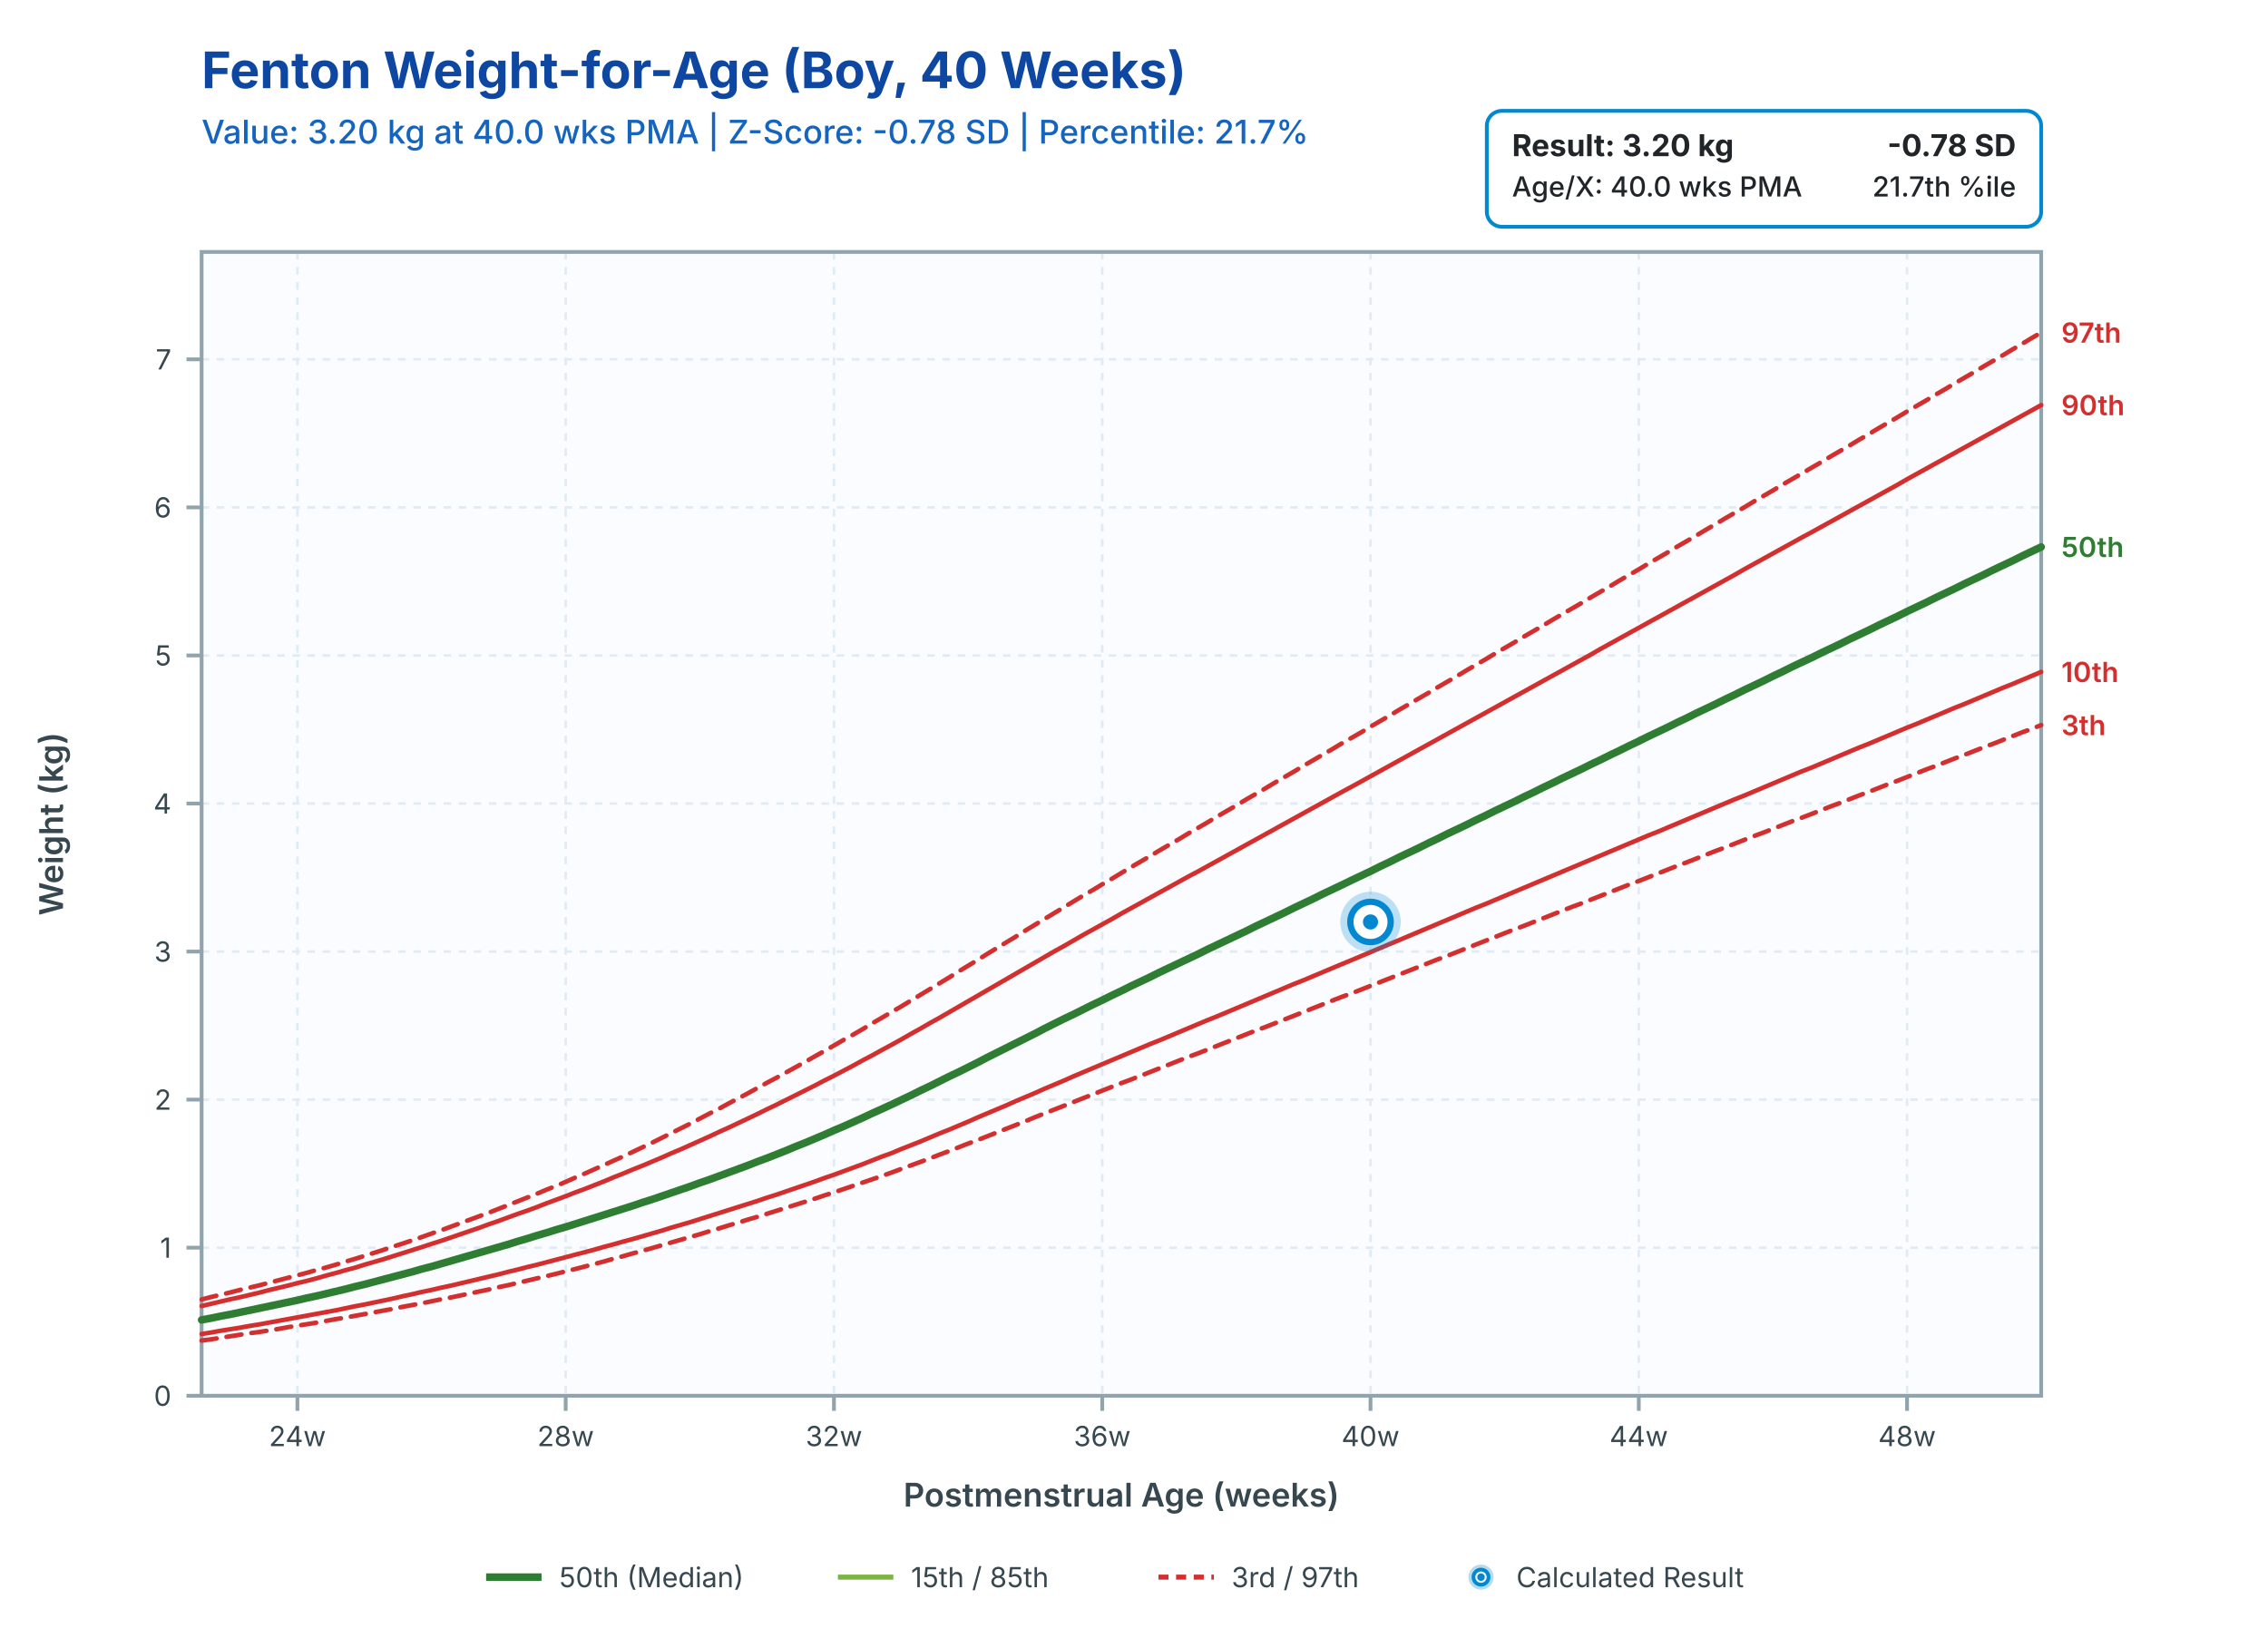
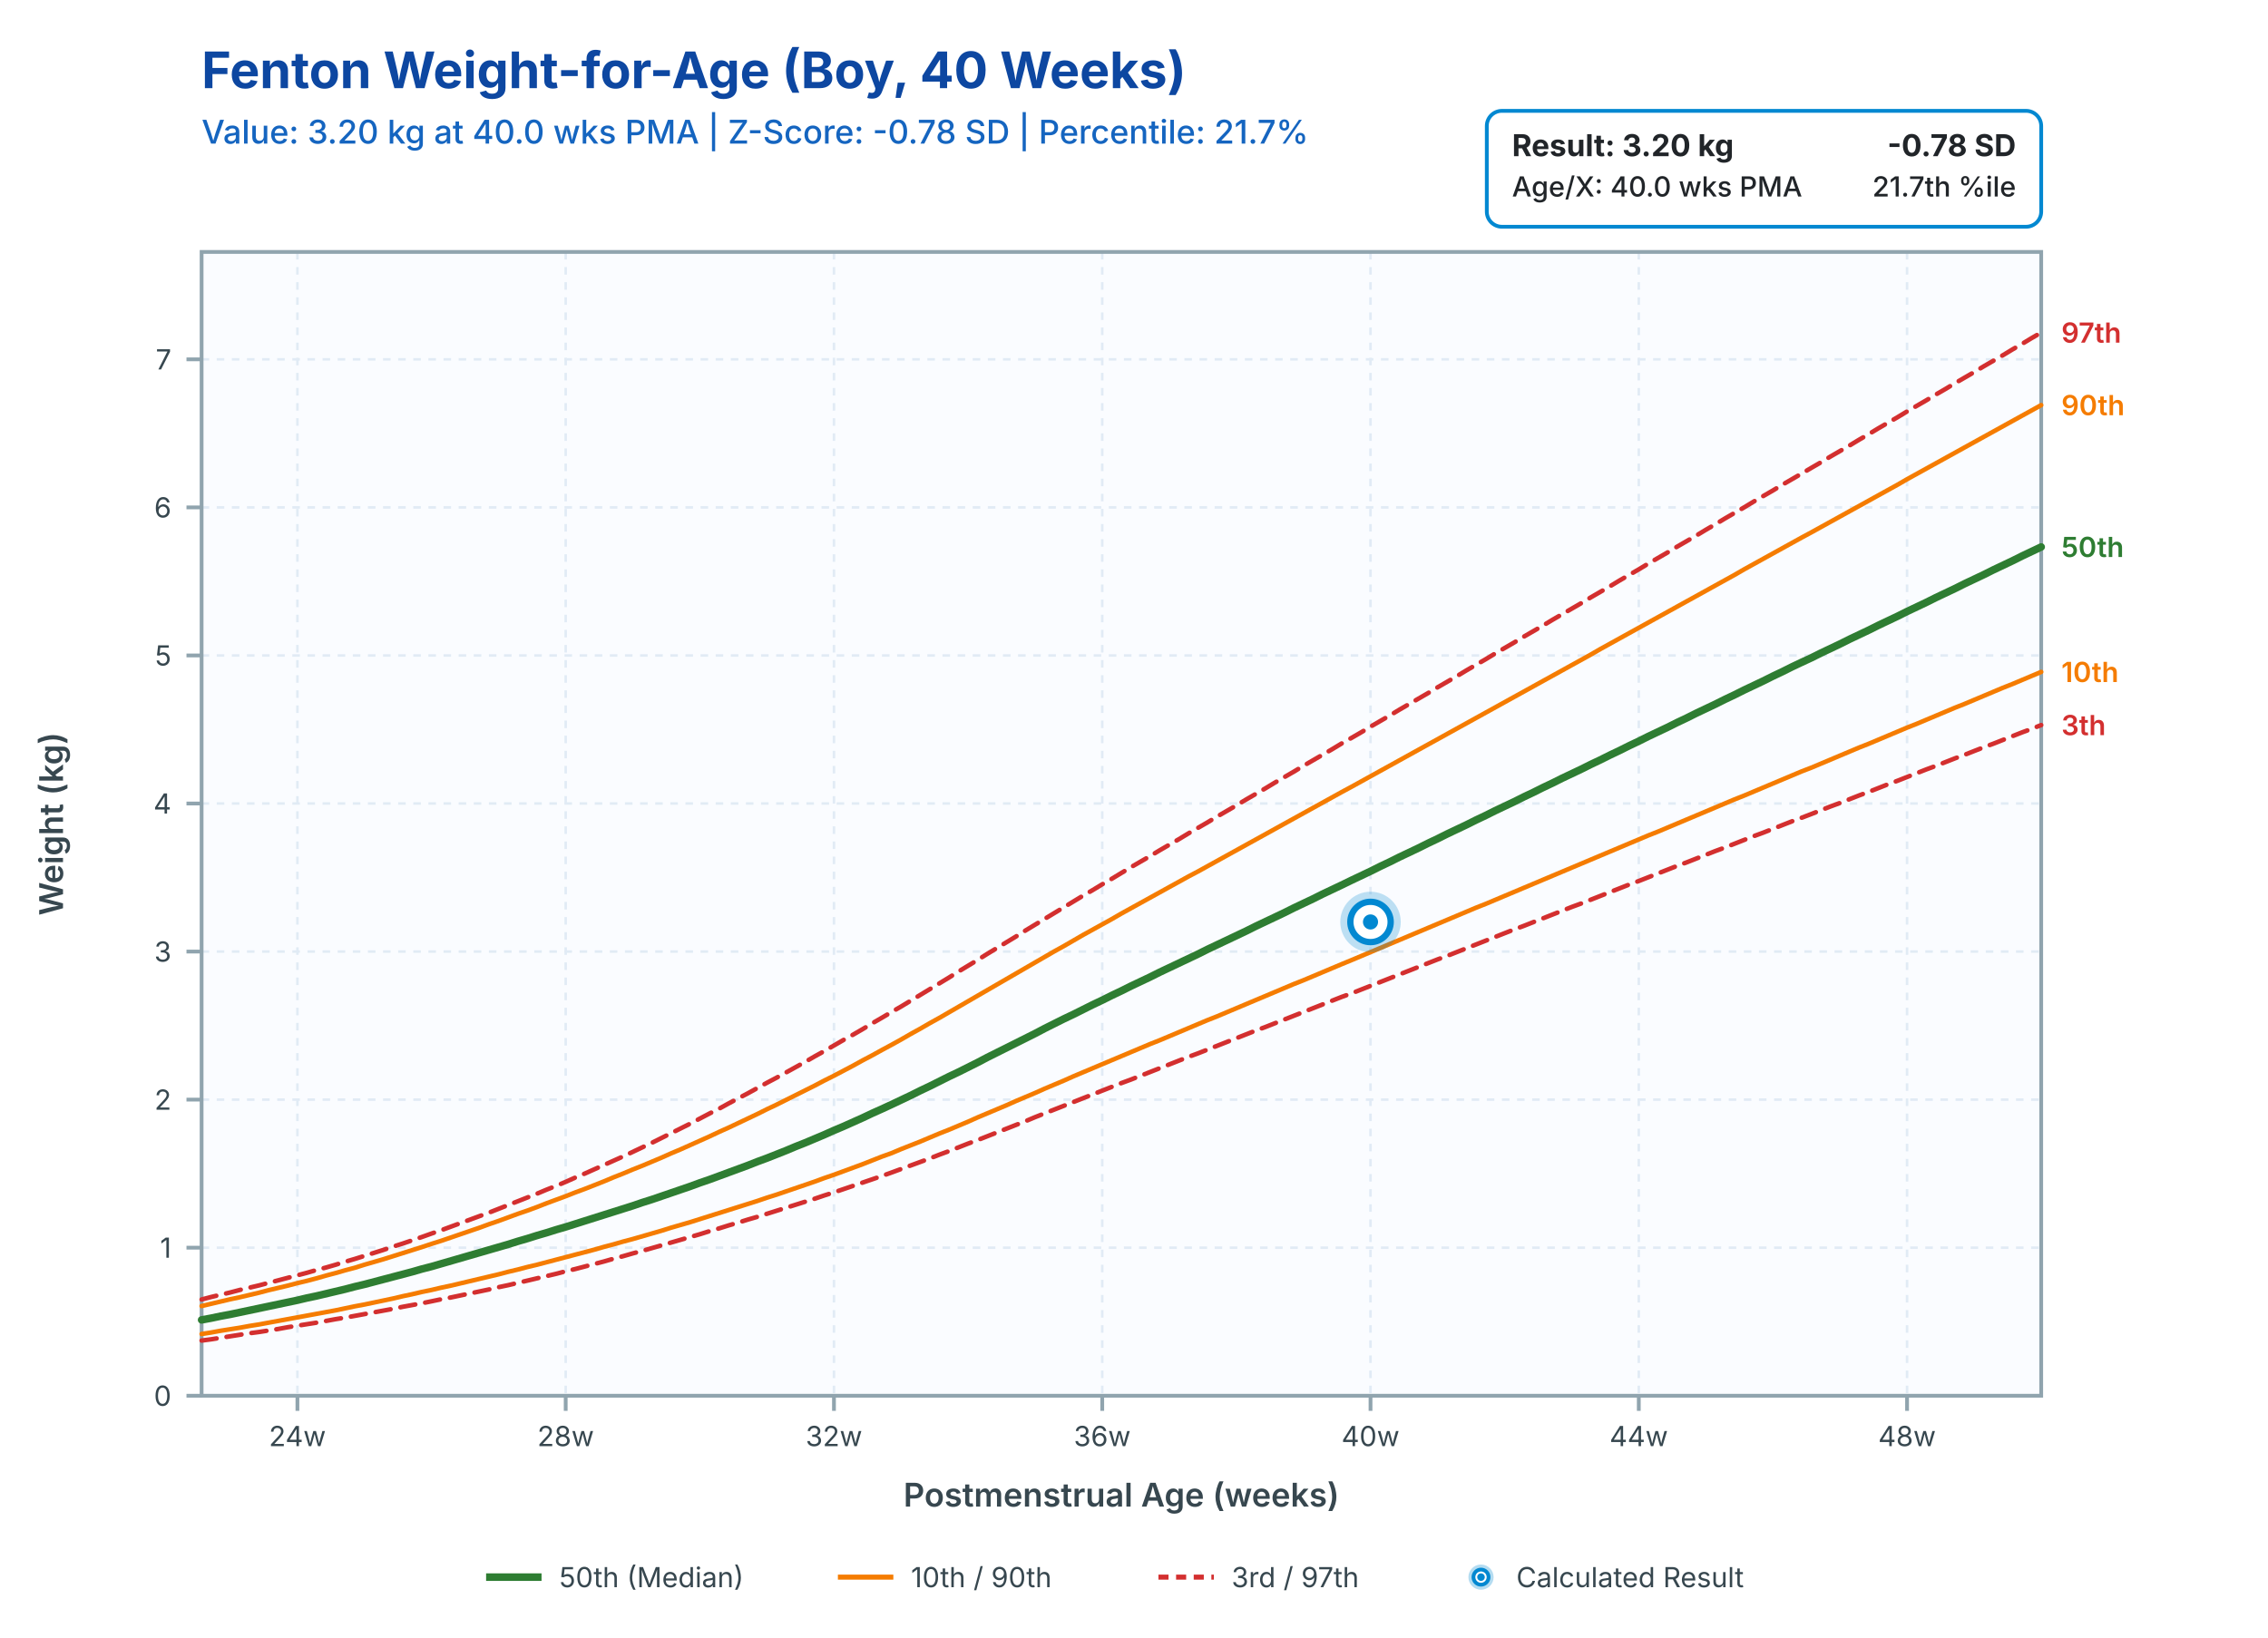
<svg xmlns="http://www.w3.org/2000/svg" viewBox="0 0 900.0 650.0" width="900.0" height="650.0">
  <rect fill="rgb(255, 255, 255)" width="900.0" height="650.0" />
  <g transform="translate(80.0, 35)">
    <text font-family="system-ui, -apple-system, sans-serif" font-size="20" font-weight="700" fill="rgb(13, 71, 161)" x="0" y="0">Fenton Weight-for-Age (Boy, 40 Weeks)</text>
    <text font-family="system-ui, -apple-system, sans-serif" font-size="13" font-weight="500" fill="rgb(21, 101, 192)" x="0" y="22">Value: 3.20 kg at 40.0 wks PMA | Z-Score: -0.78 SD | Percentile: 21.7%</text>
  </g>
  <rect fill="rgb(250, 252, 255)" x="80.0" y="100.0" width="730.0" height="454.0" />
  <line stroke="rgb(225, 235, 245)" stroke-width="1" stroke-dasharray="3,3" x1="118.021" y1="100.0" x2="118.021" y2="554.0" />
  <line stroke="rgb(225, 235, 245)" stroke-width="1" stroke-dasharray="3,3" x1="224.479" y1="100.0" x2="224.479" y2="554.0" />
  <line stroke="rgb(225, 235, 245)" stroke-width="1" stroke-dasharray="3,3" x1="330.938" y1="100.0" x2="330.938" y2="554.0" />
  <line stroke="rgb(225, 235, 245)" stroke-width="1" stroke-dasharray="3,3" x1="437.396" y1="100.0" x2="437.396" y2="554.0" />
  <line stroke="rgb(225, 235, 245)" stroke-width="1" stroke-dasharray="3,3" x1="543.854" y1="100.0" x2="543.854" y2="554.0" />
  <line stroke="rgb(225, 235, 245)" stroke-width="1" stroke-dasharray="3,3" x1="650.312" y1="100.0" x2="650.312" y2="554.0" />
  <line stroke="rgb(225, 235, 245)" stroke-width="1" stroke-dasharray="3,3" x1="756.771" y1="100.0" x2="756.771" y2="554.0" />
  <line stroke="rgb(225, 235, 245)" stroke-width="1" stroke-dasharray="3,3" x1="80.0" y1="554.0" x2="810.0" y2="554.0" />
  <line stroke="rgb(225, 235, 245)" stroke-width="1" stroke-dasharray="3,3" x1="80.0" y1="495.233" x2="810.0" y2="495.233" />
  <line stroke="rgb(225, 235, 245)" stroke-width="1" stroke-dasharray="3,3" x1="80.0" y1="436.465" x2="810.0" y2="436.465" />
  <line stroke="rgb(225, 235, 245)" stroke-width="1" stroke-dasharray="3,3" x1="80.0" y1="377.698" x2="810.0" y2="377.698" />
  <line stroke="rgb(225, 235, 245)" stroke-width="1" stroke-dasharray="3,3" x1="80.0" y1="318.931" x2="810.0" y2="318.931" />
  <line stroke="rgb(225, 235, 245)" stroke-width="1" stroke-dasharray="3,3" x1="80.0" y1="260.164" x2="810.0" y2="260.164" />
  <line stroke="rgb(225, 235, 245)" stroke-width="1" stroke-dasharray="3,3" x1="80.0" y1="201.396" x2="810.0" y2="201.396" />
  <line stroke="rgb(225, 235, 245)" stroke-width="1" stroke-dasharray="3,3" x1="80.0" y1="142.629" x2="810.0" y2="142.629" />
  <rect stroke="rgb(144, 164, 174)" stroke-width="1.5" fill="none" x="80.0" y="100.0" width="730.0" height="454.0" />
  <line stroke="rgb(144, 164, 174)" stroke-width="1.5" x1="118.021" y1="554.0" x2="118.021" y2="560.0" />
  <text font-family="system-ui, -apple-system, sans-serif" font-size="11" fill="rgb(55, 71, 79)" x="118.021" y="574.0" text-anchor="middle">24w</text>
  <line stroke="rgb(144, 164, 174)" stroke-width="1.5" x1="224.479" y1="554.0" x2="224.479" y2="560.0" />
  <text font-family="system-ui, -apple-system, sans-serif" font-size="11" fill="rgb(55, 71, 79)" x="224.479" y="574.0" text-anchor="middle">28w</text>
  <line stroke="rgb(144, 164, 174)" stroke-width="1.5" x1="330.938" y1="554.0" x2="330.938" y2="560.0" />
  <text font-family="system-ui, -apple-system, sans-serif" font-size="11" fill="rgb(55, 71, 79)" x="330.938" y="574.0" text-anchor="middle">32w</text>
  <line stroke="rgb(144, 164, 174)" stroke-width="1.5" x1="437.396" y1="554.0" x2="437.396" y2="560.0" />
  <text font-family="system-ui, -apple-system, sans-serif" font-size="11" fill="rgb(55, 71, 79)" x="437.396" y="574.0" text-anchor="middle">36w</text>
  <line stroke="rgb(144, 164, 174)" stroke-width="1.5" x1="543.854" y1="554.0" x2="543.854" y2="560.0" />
  <text font-family="system-ui, -apple-system, sans-serif" font-size="11" fill="rgb(55, 71, 79)" x="543.854" y="574.0" text-anchor="middle">40w</text>
  <line stroke="rgb(144, 164, 174)" stroke-width="1.5" x1="650.312" y1="554.0" x2="650.312" y2="560.0" />
  <text font-family="system-ui, -apple-system, sans-serif" font-size="11" fill="rgb(55, 71, 79)" x="650.312" y="574.0" text-anchor="middle">44w</text>
  <line stroke="rgb(144, 164, 174)" stroke-width="1.5" x1="756.771" y1="554.0" x2="756.771" y2="560.0" />
  <text font-family="system-ui, -apple-system, sans-serif" font-size="11" fill="rgb(55, 71, 79)" x="756.771" y="574.0" text-anchor="middle">48w</text>
  <text font-family="system-ui, -apple-system, sans-serif" font-size="13" font-weight="600" fill="rgb(55, 71, 79)" x="445.0" y="598.0" text-anchor="middle">Postmenstrual Age (weeks)</text>
  <line stroke="rgb(144, 164, 174)" stroke-width="1.5" x1="74.0" y1="554.0" x2="80.0" y2="554.0" />
  <text font-family="system-ui, -apple-system, sans-serif" font-size="11" fill="rgb(55, 71, 79)" x="68.0" y="558.0" text-anchor="end">0</text>
  <line stroke="rgb(144, 164, 174)" stroke-width="1.5" x1="74.0" y1="495.233" x2="80.0" y2="495.233" />
  <text font-family="system-ui, -apple-system, sans-serif" font-size="11" fill="rgb(55, 71, 79)" x="68.0" y="499.233" text-anchor="end">1</text>
  <line stroke="rgb(144, 164, 174)" stroke-width="1.5" x1="74.0" y1="436.465" x2="80.0" y2="436.465" />
  <text font-family="system-ui, -apple-system, sans-serif" font-size="11" fill="rgb(55, 71, 79)" x="68.0" y="440.465" text-anchor="end">2</text>
  <line stroke="rgb(144, 164, 174)" stroke-width="1.5" x1="74.0" y1="377.698" x2="80.0" y2="377.698" />
  <text font-family="system-ui, -apple-system, sans-serif" font-size="11" fill="rgb(55, 71, 79)" x="68.0" y="381.698" text-anchor="end">3</text>
  <line stroke="rgb(144, 164, 174)" stroke-width="1.5" x1="74.0" y1="318.931" x2="80.0" y2="318.931" />
  <text font-family="system-ui, -apple-system, sans-serif" font-size="11" fill="rgb(55, 71, 79)" x="68.0" y="322.931" text-anchor="end">4</text>
  <line stroke="rgb(144, 164, 174)" stroke-width="1.5" x1="74.0" y1="260.164" x2="80.0" y2="260.164" />
  <text font-family="system-ui, -apple-system, sans-serif" font-size="11" fill="rgb(55, 71, 79)" x="68.0" y="264.164" text-anchor="end">5</text>
  <line stroke="rgb(144, 164, 174)" stroke-width="1.5" x1="74.0" y1="201.396" x2="80.0" y2="201.396" />
  <text font-family="system-ui, -apple-system, sans-serif" font-size="11" fill="rgb(55, 71, 79)" x="68.0" y="205.396" text-anchor="end">6</text>
  <line stroke="rgb(144, 164, 174)" stroke-width="1.5" x1="74.0" y1="142.629" x2="80.0" y2="142.629" />
  <text font-family="system-ui, -apple-system, sans-serif" font-size="11" fill="rgb(55, 71, 79)" x="68.0" y="146.629" text-anchor="end">7</text>
  <text font-family="system-ui, -apple-system, sans-serif" font-size="13" font-weight="600" fill="rgb(55, 71, 79)" x="0" y="0" transform="translate(25, 327.0) rotate(-90)" text-anchor="middle">Weight (kg)</text>
  <path d="M 80.0 532.1 L 83.8 531.6 L 87.6 531.0 L 91.4 530.4 L 95.2 529.8 L 99.0 529.2 L 102.8 528.7 L 106.6 528.1 L 110.4 527.5 L 114.2 526.8 L 118.0 526.2 L 121.8 525.6 L 125.6 525.0 L 129.4 524.3 L 133.2 523.6 L 137.0 523.0 L 140.8 522.3 L 144.6 521.6 L 148.4 520.9 L 152.2 520.2 L 156.0 519.5 L 159.8 518.7 L 163.6 518.0 L 167.4 517.3 L 171.3 516.5 L 175.1 515.7 L 178.9 515.0 L 182.7 514.2 L 186.5 513.4 L 190.3 512.6 L 194.1 511.8 L 197.9 510.9 L 201.7 510.1 L 205.5 509.2 L 209.3 508.3 L 213.1 507.4 L 216.9 506.5 L 220.7 505.6 L 224.5 504.6 L 228.3 503.7 L 232.1 502.7 L 235.9 501.7 L 239.7 500.7 L 243.5 499.6 L 247.3 498.6 L 251.1 497.5 L 254.9 496.5 L 258.7 495.4 L 262.5 494.3 L 266.3 493.2 L 270.1 492.1 L 273.9 491.0 L 277.7 489.9 L 281.5 488.7 L 285.3 487.6 L 289.1 486.4 L 292.9 485.3 L 296.7 484.1 L 300.5 483.0 L 304.3 481.8 L 308.1 480.6 L 311.9 479.4 L 315.7 478.2 L 319.5 477.0 L 323.3 475.8 L 327.1 474.5 L 330.9 473.3 L 334.7 472.0 L 338.5 470.7 L 342.3 469.4 L 346.1 468.1 L 349.9 466.8 L 353.8 465.4 L 357.6 464.0 L 361.4 462.6 L 365.2 461.2 L 369.0 459.8 L 372.8 458.3 L 376.6 456.9 L 380.4 455.4 L 384.2 453.9 L 388.0 452.5 L 391.8 451.0 L 395.6 449.5 L 399.4 448.0 L 403.2 446.5 L 407.0 445.0 L 410.8 443.4 L 414.6 441.9 L 418.4 440.4 L 422.2 438.9 L 426.0 437.4 L 429.8 435.9 L 433.6 434.4 L 437.4 432.9 L 441.2 431.4 L 445.0 429.9 L 448.8 428.5 L 452.6 427.0 L 456.4 425.5 L 460.2 424.0 L 464.0 422.5 L 467.8 421.0 L 471.6 419.5 L 475.4 418.1 L 479.2 416.6 L 483.0 415.1 L 486.8 413.6 L 490.6 412.1 L 494.4 410.6 L 498.2 409.1 L 502.0 407.7 L 505.8 406.2 L 509.6 404.7 L 513.4 403.2 L 517.2 401.7 L 521.0 400.2 L 524.8 398.7 L 528.6 397.2 L 532.4 395.7 L 536.3 394.3 L 540.1 392.8 L 543.9 391.3 L 547.7 389.8 L 551.5 388.3 L 555.3 386.8 L 559.1 385.3 L 562.9 383.8 L 566.7 382.3 L 570.5 380.8 L 574.3 379.4 L 578.1 377.9 L 581.9 376.4 L 585.7 374.9 L 589.5 373.4 L 593.3 371.9 L 597.1 370.4 L 600.9 368.9 L 604.7 367.5 L 608.5 366.0 L 612.3 364.5 L 616.1 363.0 L 619.9 361.5 L 623.7 360.0 L 627.5 358.6 L 631.3 357.1 L 635.1 355.6 L 638.9 354.1 L 642.7 352.6 L 646.5 351.1 L 650.3 349.7 L 654.1 348.2 L 657.9 346.7 L 661.7 345.2 L 665.5 343.7 L 669.3 342.3 L 673.1 340.8 L 676.9 339.3 L 680.7 337.8 L 684.5 336.4 L 688.3 334.9 L 692.1 333.4 L 695.9 331.9 L 699.7 330.5 L 703.5 329.0 L 707.3 327.5 L 711.1 326.0 L 714.9 324.6 L 718.8 323.1 L 722.6 321.6 L 726.4 320.1 L 730.2 318.7 L 734.0 317.2 L 737.8 315.7 L 741.6 314.3 L 745.4 312.8 L 749.2 311.3 L 753.0 309.9 L 756.8 308.4 L 760.6 306.9 L 764.4 305.4 L 768.2 304.0 L 772.0 302.5 L 775.8 301.0 L 779.6 299.6 L 783.4 298.1 L 787.2 296.6 L 791.0 295.2 L 794.8 293.7 L 798.6 292.2 L 802.4 290.7 L 806.2 289.3 L 810.0 287.8" fill="none" stroke="rgb(211, 47, 47)" stroke-width="1.8" stroke-dasharray="6,4" stroke-linecap="round" stroke-linejoin="round" />
  <text font-family="system-ui, -apple-system, sans-serif" font-size="11" font-weight="600" x="818.0" y="291.799" fill="rgb(211, 47, 47)">3th</text>
-   <path d="M 80.0 529.5 L 83.8 528.9 L 87.6 528.2 L 91.4 527.6 L 95.2 527.0 L 99.0 526.3 L 102.8 525.7 L 106.6 525.0 L 110.4 524.3 L 114.2 523.6 L 118.0 522.9 L 121.8 522.2 L 125.6 521.5 L 129.4 520.8 L 133.2 520.1 L 137.0 519.3 L 140.8 518.5 L 144.6 517.8 L 148.4 517.0 L 152.2 516.2 L 156.0 515.4 L 159.8 514.5 L 163.6 513.7 L 167.4 512.8 L 171.3 512.0 L 175.1 511.1 L 178.9 510.3 L 182.7 509.4 L 186.5 508.5 L 190.3 507.6 L 194.1 506.7 L 197.9 505.8 L 201.7 504.8 L 205.5 503.9 L 209.3 502.9 L 213.1 502.0 L 216.9 501.0 L 220.7 500.0 L 224.5 499.0 L 228.3 498.0 L 232.1 497.0 L 235.9 496.0 L 239.7 494.9 L 243.5 493.9 L 247.3 492.8 L 251.1 491.8 L 254.9 490.7 L 258.7 489.6 L 262.5 488.5 L 266.3 487.3 L 270.1 486.2 L 273.9 485.1 L 277.7 483.9 L 281.5 482.7 L 285.3 481.5 L 289.1 480.3 L 292.9 479.1 L 296.7 477.9 L 300.5 476.7 L 304.3 475.4 L 308.1 474.2 L 311.9 472.9 L 315.7 471.6 L 319.5 470.3 L 323.3 469.0 L 327.1 467.6 L 330.9 466.3 L 334.7 464.9 L 338.5 463.5 L 342.3 462.1 L 346.1 460.6 L 349.9 459.1 L 353.8 457.7 L 357.6 456.1 L 361.4 454.6 L 365.2 453.1 L 369.0 451.5 L 372.8 449.9 L 376.6 448.4 L 380.4 446.8 L 384.2 445.2 L 388.0 443.5 L 391.8 441.9 L 395.6 440.3 L 399.4 438.7 L 403.2 437.0 L 407.0 435.4 L 410.8 433.8 L 414.6 432.1 L 418.4 430.5 L 422.2 428.9 L 426.0 427.2 L 429.8 425.6 L 433.6 424.0 L 437.4 422.4 L 441.2 420.8 L 445.0 419.2 L 448.8 417.6 L 452.6 416.0 L 456.4 414.4 L 460.2 412.9 L 464.0 411.3 L 467.8 409.7 L 471.6 408.1 L 475.4 406.5 L 479.2 404.9 L 483.0 403.4 L 486.8 401.8 L 490.6 400.2 L 494.4 398.6 L 498.2 397.0 L 502.0 395.4 L 505.8 393.8 L 509.6 392.2 L 513.4 390.6 L 517.2 389.1 L 521.0 387.5 L 524.8 385.9 L 528.6 384.3 L 532.4 382.7 L 536.3 381.1 L 540.1 379.5 L 543.9 377.9 L 547.7 376.3 L 551.5 374.7 L 555.3 373.1 L 559.1 371.5 L 562.9 369.9 L 566.7 368.3 L 570.5 366.7 L 574.3 365.1 L 578.1 363.5 L 581.9 361.9 L 585.7 360.3 L 589.5 358.8 L 593.3 357.2 L 597.1 355.6 L 600.9 354.0 L 604.7 352.4 L 608.5 350.8 L 612.3 349.2 L 616.1 347.6 L 619.9 346.0 L 623.7 344.4 L 627.5 342.8 L 631.3 341.2 L 635.1 339.6 L 638.9 338.0 L 642.7 336.4 L 646.5 334.8 L 650.3 333.2 L 654.1 331.6 L 657.9 330.1 L 661.7 328.5 L 665.5 326.9 L 669.3 325.3 L 673.1 323.7 L 676.9 322.1 L 680.7 320.5 L 684.5 318.9 L 688.3 317.3 L 692.1 315.8 L 695.9 314.2 L 699.7 312.6 L 703.5 311.0 L 707.3 309.4 L 711.1 307.8 L 714.9 306.2 L 718.8 304.7 L 722.6 303.1 L 726.4 301.5 L 730.2 299.9 L 734.0 298.3 L 737.8 296.7 L 741.6 295.2 L 745.4 293.6 L 749.2 292.0 L 753.0 290.4 L 756.8 288.8 L 760.6 287.3 L 764.4 285.7 L 768.2 284.1 L 772.0 282.5 L 775.8 280.9 L 779.6 279.4 L 783.4 277.8 L 787.2 276.2 L 791.0 274.6 L 794.8 273.0 L 798.6 271.5 L 802.4 269.9 L 806.2 268.3 L 810.0 266.7" fill="none" stroke="rgb(211, 47, 47)" stroke-width="1.8" stroke-linecap="round" stroke-linejoin="round" />
-   <text font-family="system-ui, -apple-system, sans-serif" font-size="11" font-weight="600" x="818.0" y="270.709" fill="rgb(211, 47, 47)">10th</text>
+   <path d="M 80.0 529.5 L 83.8 528.9 L 87.6 528.2 L 91.4 527.6 L 95.2 527.0 L 99.0 526.3 L 102.8 525.7 L 106.6 525.0 L 110.4 524.3 L 114.2 523.6 L 118.0 522.9 L 121.8 522.2 L 125.6 521.5 L 129.4 520.8 L 133.2 520.1 L 137.0 519.3 L 140.8 518.5 L 144.6 517.8 L 148.4 517.0 L 152.2 516.2 L 156.0 515.4 L 159.8 514.5 L 163.6 513.7 L 167.4 512.8 L 171.3 512.0 L 175.1 511.1 L 178.9 510.3 L 182.7 509.4 L 186.5 508.5 L 190.3 507.6 L 194.1 506.7 L 197.9 505.8 L 201.7 504.8 L 205.5 503.9 L 209.3 502.9 L 213.1 502.0 L 216.9 501.0 L 220.7 500.0 L 224.5 499.0 L 228.3 498.0 L 232.1 497.0 L 235.9 496.0 L 239.7 494.9 L 243.5 493.9 L 247.3 492.8 L 251.1 491.8 L 254.9 490.7 L 258.7 489.6 L 262.5 488.5 L 266.3 487.3 L 270.1 486.2 L 273.9 485.1 L 277.7 483.9 L 281.5 482.7 L 285.3 481.5 L 289.1 480.3 L 292.9 479.1 L 296.7 477.9 L 300.5 476.7 L 304.3 475.4 L 308.1 474.2 L 311.9 472.9 L 315.7 471.6 L 319.5 470.3 L 323.3 469.0 L 327.1 467.6 L 330.9 466.3 L 334.7 464.9 L 338.5 463.5 L 342.3 462.1 L 346.1 460.6 L 349.9 459.1 L 353.8 457.7 L 357.6 456.1 L 361.4 454.6 L 365.2 453.1 L 369.0 451.5 L 372.8 449.9 L 376.6 448.4 L 380.4 446.8 L 384.2 445.2 L 388.0 443.5 L 391.8 441.9 L 395.6 440.3 L 399.4 438.7 L 403.2 437.0 L 407.0 435.4 L 410.8 433.8 L 414.6 432.1 L 418.4 430.5 L 422.2 428.9 L 426.0 427.2 L 429.8 425.6 L 433.6 424.0 L 437.4 422.4 L 441.2 420.8 L 445.0 419.2 L 448.8 417.6 L 452.6 416.0 L 456.4 414.4 L 460.2 412.9 L 464.0 411.3 L 467.8 409.7 L 471.6 408.1 L 475.4 406.5 L 479.2 404.9 L 483.0 403.4 L 486.8 401.8 L 490.6 400.2 L 494.4 398.6 L 498.2 397.0 L 502.0 395.4 L 505.8 393.8 L 509.6 392.2 L 513.4 390.6 L 517.2 389.1 L 521.0 387.5 L 524.8 385.9 L 528.6 384.3 L 532.4 382.7 L 536.3 381.1 L 540.1 379.5 L 543.9 377.9 L 547.7 376.3 L 551.5 374.7 L 555.3 373.1 L 559.1 371.5 L 562.9 369.9 L 566.7 368.3 L 570.5 366.7 L 574.3 365.1 L 578.1 363.5 L 581.9 361.9 L 585.7 360.3 L 589.5 358.8 L 593.3 357.2 L 597.1 355.6 L 600.9 354.0 L 604.7 352.4 L 608.5 350.8 L 612.3 349.2 L 616.1 347.6 L 619.9 346.0 L 623.7 344.4 L 627.5 342.8 L 631.3 341.2 L 635.1 339.6 L 638.9 338.0 L 642.7 336.4 L 646.5 334.8 L 650.3 333.2 L 654.1 331.6 L 657.9 330.1 L 661.7 328.5 L 665.5 326.9 L 669.3 325.3 L 673.1 323.7 L 676.9 322.1 L 680.7 320.5 L 684.5 318.9 L 688.3 317.3 L 692.1 315.8 L 695.9 314.2 L 699.7 312.6 L 703.5 311.0 L 707.3 309.4 L 711.1 307.8 L 714.9 306.2 L 718.8 304.7 L 722.6 303.1 L 726.4 301.5 L 730.2 299.9 L 734.0 298.3 L 737.8 296.7 L 741.6 295.2 L 745.4 293.6 L 749.2 292.0 L 753.0 290.4 L 756.8 288.8 L 760.6 287.3 L 764.4 285.7 L 768.2 284.1 L 772.0 282.5 L 775.8 280.9 L 779.6 279.4 L 783.4 277.8 L 787.2 276.2 L 791.0 274.6 L 794.8 273.0 L 798.6 271.5 L 802.4 269.9 L 806.2 268.3 L 810.0 266.7" fill="none" stroke="rgb(245, 124, 0)" stroke-width="1.8" stroke-linecap="round" stroke-linejoin="round" />
+   <text font-family="system-ui, -apple-system, sans-serif" font-size="11" font-weight="600" x="818.0" y="270.709" fill="rgb(245, 124, 0)">10th</text>
  <path d="M 80.0 523.9 L 83.8 523.2 L 87.6 522.4 L 91.4 521.7 L 95.2 520.9 L 99.0 520.1 L 102.8 519.3 L 106.6 518.5 L 110.4 517.7 L 114.2 516.9 L 118.0 516.1 L 121.8 515.2 L 125.6 514.4 L 129.4 513.5 L 133.2 512.6 L 137.0 511.7 L 140.8 510.7 L 144.6 509.8 L 148.4 508.8 L 152.2 507.8 L 156.0 506.8 L 159.8 505.8 L 163.6 504.8 L 167.4 503.7 L 171.3 502.7 L 175.1 501.6 L 178.9 500.5 L 182.7 499.4 L 186.5 498.3 L 190.3 497.2 L 194.1 496.1 L 197.9 495.0 L 201.7 493.9 L 205.5 492.7 L 209.3 491.6 L 213.1 490.4 L 216.9 489.3 L 220.7 488.1 L 224.5 487.0 L 228.3 485.8 L 232.1 484.6 L 235.9 483.4 L 239.7 482.2 L 243.5 481.0 L 247.3 479.8 L 251.1 478.6 L 254.9 477.3 L 258.7 476.1 L 262.5 474.8 L 266.3 473.5 L 270.1 472.2 L 273.9 470.9 L 277.7 469.5 L 281.5 468.2 L 285.3 466.8 L 289.1 465.4 L 292.9 464.0 L 296.7 462.6 L 300.5 461.1 L 304.3 459.7 L 308.1 458.2 L 311.9 456.7 L 315.7 455.1 L 319.5 453.6 L 323.3 452.0 L 327.1 450.4 L 330.9 448.7 L 334.7 447.1 L 338.5 445.4 L 342.3 443.7 L 346.1 441.9 L 349.9 440.2 L 353.8 438.4 L 357.6 436.6 L 361.4 434.8 L 365.2 432.9 L 369.0 431.1 L 372.8 429.2 L 376.6 427.3 L 380.4 425.5 L 384.2 423.6 L 388.0 421.7 L 391.8 419.7 L 395.6 417.8 L 399.4 415.9 L 403.2 414.0 L 407.0 412.1 L 410.8 410.2 L 414.6 408.2 L 418.4 406.3 L 422.2 404.4 L 426.0 402.6 L 429.8 400.7 L 433.6 398.8 L 437.4 397.0 L 441.2 395.1 L 445.0 393.3 L 448.8 391.4 L 452.6 389.6 L 456.4 387.8 L 460.2 385.9 L 464.0 384.1 L 467.8 382.3 L 471.6 380.5 L 475.4 378.7 L 479.2 376.8 L 483.0 375.0 L 486.8 373.2 L 490.6 371.4 L 494.4 369.6 L 498.2 367.7 L 502.0 365.9 L 505.8 364.1 L 509.6 362.3 L 513.4 360.4 L 517.2 358.6 L 521.0 356.8 L 524.8 354.9 L 528.6 353.1 L 532.4 351.3 L 536.3 349.4 L 540.1 347.6 L 543.9 345.8 L 547.7 343.9 L 551.5 342.1 L 555.3 340.2 L 559.1 338.4 L 562.9 336.6 L 566.7 334.7 L 570.5 332.9 L 574.3 331.0 L 578.1 329.2 L 581.9 327.4 L 585.7 325.5 L 589.5 323.7 L 593.3 321.8 L 597.1 320.0 L 600.9 318.2 L 604.7 316.3 L 608.5 314.5 L 612.3 312.6 L 616.1 310.8 L 619.9 308.9 L 623.7 307.1 L 627.5 305.3 L 631.3 303.4 L 635.1 301.6 L 638.9 299.7 L 642.7 297.9 L 646.5 296.0 L 650.3 294.2 L 654.1 292.3 L 657.9 290.5 L 661.7 288.7 L 665.5 286.8 L 669.3 285.0 L 673.1 283.1 L 676.9 281.3 L 680.7 279.5 L 684.5 277.6 L 688.3 275.8 L 692.1 273.9 L 695.9 272.1 L 699.7 270.3 L 703.5 268.4 L 707.3 266.6 L 711.1 264.7 L 714.9 262.9 L 718.8 261.1 L 722.6 259.2 L 726.4 257.4 L 730.2 255.6 L 734.0 253.7 L 737.8 251.9 L 741.6 250.1 L 745.4 248.2 L 749.2 246.4 L 753.0 244.6 L 756.8 242.7 L 760.6 240.9 L 764.4 239.1 L 768.2 237.2 L 772.0 235.4 L 775.8 233.6 L 779.6 231.7 L 783.4 229.9 L 787.2 228.1 L 791.0 226.2 L 794.8 224.4 L 798.6 222.6 L 802.4 220.7 L 806.2 218.9 L 810.0 217.1" fill="none" stroke="rgb(46, 125, 50)" stroke-width="3.0" stroke-linecap="round" stroke-linejoin="round" />
  <text font-family="system-ui, -apple-system, sans-serif" font-size="11" font-weight="600" x="818.0" y="221.087" fill="rgb(46, 125, 50)">50th</text>
-   <path d="M 80.0 518.4 L 83.8 517.5 L 87.6 516.6 L 91.4 515.7 L 95.2 514.9 L 99.0 514.0 L 102.8 513.1 L 106.6 512.1 L 110.4 511.2 L 114.2 510.3 L 118.0 509.3 L 121.8 508.4 L 125.6 507.4 L 129.4 506.3 L 133.2 505.3 L 137.0 504.2 L 140.8 503.2 L 144.6 502.0 L 148.4 500.9 L 152.2 499.8 L 156.0 498.6 L 159.8 497.4 L 163.6 496.2 L 167.4 495.0 L 171.3 493.7 L 175.1 492.5 L 178.9 491.2 L 182.7 489.9 L 186.5 488.6 L 190.3 487.3 L 194.1 485.9 L 197.9 484.6 L 201.7 483.2 L 205.5 481.8 L 209.3 480.5 L 213.1 479.1 L 216.9 477.6 L 220.7 476.2 L 224.5 474.8 L 228.3 473.3 L 232.1 471.9 L 235.9 470.4 L 239.7 468.9 L 243.5 467.3 L 247.3 465.8 L 251.1 464.2 L 254.9 462.7 L 258.7 461.1 L 262.5 459.5 L 266.3 457.8 L 270.1 456.2 L 273.9 454.5 L 277.7 452.8 L 281.5 451.1 L 285.3 449.3 L 289.1 447.6 L 292.9 445.8 L 296.7 444.0 L 300.5 442.2 L 304.3 440.3 L 308.1 438.5 L 311.9 436.6 L 315.7 434.7 L 319.5 432.8 L 323.3 430.9 L 327.1 428.9 L 330.9 427.0 L 334.7 425.0 L 338.5 423.0 L 342.3 420.9 L 346.1 418.9 L 349.9 416.8 L 353.8 414.7 L 357.6 412.6 L 361.4 410.4 L 365.2 408.3 L 369.0 406.1 L 372.8 404.0 L 376.6 401.8 L 380.4 399.6 L 384.2 397.4 L 388.0 395.2 L 391.8 393.0 L 395.6 390.8 L 399.4 388.6 L 403.2 386.4 L 407.0 384.2 L 410.8 382.0 L 414.6 379.8 L 418.4 377.6 L 422.2 375.5 L 426.0 373.3 L 429.8 371.1 L 433.6 369.0 L 437.4 366.9 L 441.2 364.8 L 445.0 362.6 L 448.8 360.5 L 452.6 358.4 L 456.4 356.3 L 460.2 354.2 L 464.0 352.1 L 467.8 350.0 L 471.6 347.9 L 475.4 345.9 L 479.2 343.8 L 483.0 341.7 L 486.8 339.6 L 490.6 337.5 L 494.4 335.4 L 498.2 333.3 L 502.0 331.2 L 505.8 329.1 L 509.6 327.0 L 513.4 324.9 L 517.2 322.8 L 521.0 320.7 L 524.8 318.6 L 528.6 316.5 L 532.4 314.4 L 536.3 312.3 L 540.1 310.2 L 543.9 308.1 L 547.7 306.0 L 551.5 303.9 L 555.3 301.8 L 559.1 299.7 L 562.9 297.6 L 566.7 295.5 L 570.5 293.4 L 574.3 291.3 L 578.1 289.2 L 581.9 287.1 L 585.7 285.0 L 589.5 282.9 L 593.3 280.8 L 597.1 278.7 L 600.9 276.6 L 604.7 274.5 L 608.5 272.4 L 612.3 270.3 L 616.1 268.2 L 619.9 266.1 L 623.7 264.0 L 627.5 261.9 L 631.3 259.8 L 635.1 257.6 L 638.9 255.5 L 642.7 253.4 L 646.5 251.3 L 650.3 249.2 L 654.1 247.1 L 657.9 245.0 L 661.7 242.9 L 665.5 240.8 L 669.3 238.7 L 673.1 236.6 L 676.9 234.5 L 680.7 232.4 L 684.5 230.3 L 688.3 228.2 L 692.1 226.0 L 695.9 223.9 L 699.7 221.8 L 703.5 219.7 L 707.3 217.6 L 711.1 215.5 L 714.9 213.4 L 718.8 211.3 L 722.6 209.2 L 726.4 207.1 L 730.2 205.0 L 734.0 202.9 L 737.8 200.8 L 741.6 198.7 L 745.4 196.6 L 749.2 194.5 L 753.0 192.4 L 756.8 190.2 L 760.6 188.1 L 764.4 186.0 L 768.2 183.9 L 772.0 181.8 L 775.8 179.7 L 779.6 177.6 L 783.4 175.5 L 787.2 173.4 L 791.0 171.3 L 794.8 169.2 L 798.6 167.1 L 802.4 165.0 L 806.2 162.9 L 810.0 160.8" fill="none" stroke="rgb(211, 47, 47)" stroke-width="1.8" stroke-linecap="round" stroke-linejoin="round" />
-   <text font-family="system-ui, -apple-system, sans-serif" font-size="11" font-weight="600" x="818.0" y="164.8" fill="rgb(211, 47, 47)">90th</text>
+   <path d="M 80.0 518.4 L 83.8 517.5 L 87.6 516.6 L 91.4 515.7 L 95.2 514.9 L 99.0 514.0 L 102.8 513.1 L 106.6 512.1 L 110.4 511.2 L 114.2 510.3 L 118.0 509.3 L 121.8 508.4 L 125.6 507.4 L 129.4 506.3 L 133.2 505.3 L 137.0 504.2 L 140.8 503.2 L 144.6 502.0 L 148.4 500.9 L 152.2 499.8 L 156.0 498.6 L 159.8 497.4 L 163.6 496.2 L 167.4 495.0 L 171.3 493.7 L 175.1 492.5 L 178.9 491.2 L 182.7 489.9 L 186.5 488.6 L 190.3 487.3 L 194.1 485.9 L 197.9 484.6 L 201.7 483.2 L 205.5 481.8 L 209.3 480.5 L 213.1 479.1 L 216.9 477.6 L 220.7 476.2 L 224.5 474.8 L 228.3 473.3 L 232.1 471.9 L 235.9 470.4 L 239.7 468.9 L 243.5 467.3 L 247.3 465.8 L 251.1 464.2 L 254.9 462.7 L 258.7 461.1 L 262.5 459.5 L 266.3 457.8 L 270.1 456.2 L 273.9 454.5 L 277.7 452.8 L 281.5 451.1 L 285.3 449.3 L 289.1 447.6 L 292.9 445.8 L 296.7 444.0 L 300.5 442.2 L 304.3 440.3 L 308.1 438.5 L 311.9 436.6 L 315.7 434.7 L 319.5 432.8 L 323.3 430.9 L 327.1 428.9 L 330.9 427.0 L 334.7 425.0 L 338.5 423.0 L 342.3 420.9 L 346.1 418.9 L 349.9 416.8 L 353.8 414.7 L 357.6 412.6 L 361.4 410.4 L 365.2 408.3 L 369.0 406.1 L 372.8 404.0 L 376.6 401.8 L 380.4 399.6 L 384.2 397.4 L 388.0 395.2 L 391.8 393.0 L 395.6 390.8 L 399.4 388.6 L 403.2 386.4 L 407.0 384.2 L 410.8 382.0 L 414.6 379.8 L 418.4 377.6 L 422.2 375.5 L 426.0 373.3 L 429.8 371.1 L 433.6 369.0 L 437.4 366.9 L 441.2 364.8 L 445.0 362.6 L 448.8 360.5 L 452.6 358.4 L 456.4 356.3 L 460.2 354.2 L 464.0 352.1 L 467.8 350.0 L 471.6 347.9 L 475.4 345.9 L 479.2 343.8 L 483.0 341.7 L 486.8 339.6 L 490.6 337.5 L 494.4 335.4 L 498.2 333.3 L 502.0 331.2 L 505.8 329.1 L 509.6 327.0 L 513.4 324.9 L 517.2 322.8 L 521.0 320.7 L 524.8 318.6 L 528.6 316.5 L 532.4 314.4 L 536.3 312.3 L 540.1 310.2 L 543.9 308.1 L 547.7 306.0 L 551.5 303.9 L 555.3 301.8 L 559.1 299.7 L 562.9 297.6 L 566.7 295.5 L 570.5 293.4 L 574.3 291.3 L 578.1 289.2 L 581.9 287.1 L 585.7 285.0 L 589.5 282.9 L 593.3 280.8 L 597.1 278.7 L 600.9 276.6 L 604.7 274.5 L 608.5 272.4 L 612.3 270.3 L 616.1 268.2 L 619.9 266.1 L 623.7 264.0 L 627.5 261.9 L 631.3 259.8 L 635.1 257.6 L 638.9 255.5 L 642.7 253.4 L 646.5 251.3 L 650.3 249.2 L 654.1 247.1 L 657.9 245.0 L 661.7 242.9 L 665.5 240.8 L 669.3 238.7 L 673.1 236.6 L 676.9 234.5 L 680.7 232.4 L 684.5 230.3 L 688.3 228.2 L 692.1 226.0 L 695.9 223.9 L 699.7 221.8 L 703.5 219.7 L 707.3 217.6 L 711.1 215.5 L 714.9 213.4 L 718.8 211.3 L 722.6 209.2 L 726.4 207.1 L 730.2 205.0 L 734.0 202.9 L 737.8 200.8 L 741.6 198.7 L 745.4 196.6 L 749.2 194.5 L 753.0 192.4 L 756.8 190.2 L 760.6 188.1 L 764.4 186.0 L 768.2 183.9 L 772.0 181.8 L 775.8 179.7 L 779.6 177.6 L 783.4 175.5 L 787.2 173.4 L 791.0 171.3 L 794.8 169.2 L 798.6 167.1 L 802.4 165.0 L 806.2 162.9 L 810.0 160.8" fill="none" stroke="rgb(245, 124, 0)" stroke-width="1.8" stroke-linecap="round" stroke-linejoin="round" />
+   <text font-family="system-ui, -apple-system, sans-serif" font-size="11" font-weight="600" x="818.0" y="164.8" fill="rgb(245, 124, 0)">90th</text>
  <path d="M 80.0 515.8 L 83.8 514.8 L 87.6 513.9 L 91.4 513.0 L 95.2 512.0 L 99.0 511.1 L 102.8 510.2 L 106.6 509.2 L 110.4 508.2 L 114.2 507.2 L 118.0 506.2 L 121.8 505.2 L 125.6 504.1 L 129.4 503.1 L 133.2 502.0 L 137.0 500.8 L 140.8 499.7 L 144.6 498.5 L 148.4 497.3 L 152.2 496.1 L 156.0 494.8 L 159.8 493.6 L 163.6 492.3 L 167.4 491.0 L 171.3 489.6 L 175.1 488.3 L 178.9 486.9 L 182.7 485.5 L 186.5 484.1 L 190.3 482.7 L 194.1 481.3 L 197.9 479.8 L 201.7 478.3 L 205.5 476.8 L 209.3 475.3 L 213.1 473.8 L 216.9 472.2 L 220.7 470.7 L 224.5 469.1 L 228.3 467.4 L 232.1 465.8 L 235.9 464.1 L 239.7 462.4 L 243.5 460.7 L 247.3 459.0 L 251.1 457.2 L 254.9 455.4 L 258.7 453.6 L 262.5 451.7 L 266.3 449.8 L 270.1 447.9 L 273.9 446.0 L 277.7 444.0 L 281.5 442.0 L 285.3 440.1 L 289.1 438.0 L 292.9 436.0 L 296.7 434.0 L 300.5 431.9 L 304.3 429.8 L 308.1 427.8 L 311.9 425.7 L 315.7 423.6 L 319.5 421.5 L 323.3 419.3 L 327.1 417.2 L 330.9 415.0 L 334.7 412.8 L 338.5 410.7 L 342.3 408.5 L 346.1 406.2 L 349.9 404.0 L 353.8 401.7 L 357.6 399.5 L 361.4 397.2 L 365.2 394.9 L 369.0 392.6 L 372.8 390.3 L 376.6 388.0 L 380.4 385.6 L 384.2 383.3 L 388.0 381.0 L 391.8 378.6 L 395.6 376.3 L 399.4 374.0 L 403.2 371.7 L 407.0 369.3 L 410.8 367.0 L 414.6 364.7 L 418.4 362.4 L 422.2 360.1 L 426.0 357.8 L 429.8 355.5 L 433.6 353.3 L 437.4 351.0 L 441.2 348.8 L 445.0 346.5 L 448.8 344.2 L 452.6 342.0 L 456.4 339.8 L 460.2 337.5 L 464.0 335.3 L 467.8 333.1 L 471.6 330.8 L 475.4 328.6 L 479.2 326.4 L 483.0 324.1 L 486.8 321.9 L 490.6 319.7 L 494.4 317.4 L 498.2 315.2 L 502.0 313.0 L 505.8 310.7 L 509.6 308.5 L 513.4 306.3 L 517.2 304.0 L 521.0 301.8 L 524.8 299.6 L 528.6 297.4 L 532.4 295.1 L 536.3 292.9 L 540.1 290.7 L 543.9 288.4 L 547.7 286.2 L 551.5 284.0 L 555.3 281.7 L 559.1 279.5 L 562.9 277.3 L 566.7 275.1 L 570.5 272.8 L 574.3 270.6 L 578.1 268.4 L 581.9 266.1 L 585.7 263.9 L 589.5 261.7 L 593.3 259.4 L 597.1 257.2 L 600.9 255.0 L 604.7 252.7 L 608.5 250.5 L 612.3 248.3 L 616.1 246.0 L 619.9 243.8 L 623.7 241.6 L 627.5 239.4 L 631.3 237.1 L 635.1 234.9 L 638.9 232.7 L 642.7 230.4 L 646.5 228.2 L 650.3 226.0 L 654.1 223.7 L 657.9 221.5 L 661.7 219.3 L 665.5 217.0 L 669.3 214.8 L 673.1 212.6 L 676.9 210.3 L 680.7 208.1 L 684.5 205.8 L 688.3 203.6 L 692.1 201.4 L 695.9 199.1 L 699.7 196.9 L 703.5 194.7 L 707.3 192.4 L 711.1 190.2 L 714.9 188.0 L 718.8 185.7 L 722.6 183.5 L 726.4 181.2 L 730.2 179.0 L 734.0 176.8 L 737.8 174.5 L 741.6 172.3 L 745.4 170.0 L 749.2 167.8 L 753.0 165.6 L 756.8 163.3 L 760.6 161.1 L 764.4 158.9 L 768.2 156.6 L 772.0 154.4 L 775.8 152.1 L 779.6 149.9 L 783.4 147.7 L 787.2 145.4 L 791.0 143.2 L 794.8 141.0 L 798.6 138.7 L 802.4 136.5 L 806.2 134.2 L 810.0 132.0" fill="none" stroke="rgb(211, 47, 47)" stroke-width="1.8" stroke-dasharray="6,4" stroke-linecap="round" stroke-linejoin="round" />
  <text font-family="system-ui, -apple-system, sans-serif" font-size="11" font-weight="600" x="818.0" y="136.01" fill="rgb(211, 47, 47)">97th</text>
  <g transform="translate(543.8542, 365.9448)">
    <circle r="12.0" fill="rgba(2, 136, 209, 1.00)" opacity="0.25" />
    <circle r="8.0" fill="rgb(255, 255, 255)" stroke="rgb(2, 136, 209)" stroke-width="2.5" />
    <circle r="3.0" fill="rgb(2, 136, 209)" />
  </g>
  <g transform="translate(590.0, 44.0)">
    <rect fill="rgba(255, 255, 255, 1.00)" stroke="rgb(2, 136, 209)" stroke-width="1.5" rx="6" ry="6" width="220.0" height="46.0" />
    <text font-family="system-ui, -apple-system, sans-serif" font-size="12" font-weight="700" fill="rgb(33, 37, 41)" x="10" y="18">Result: 3.20 kg</text>
    <text font-family="system-ui, -apple-system, sans-serif" font-size="11" font-weight="500" fill="rgb(33, 37, 41)" x="10" y="34">Age/X: 40.0 wks PMA</text>
    <text font-family="system-ui, -apple-system, sans-serif" font-size="12" font-weight="700" fill="rgb(33, 37, 41)" x="210.0" y="18" text-anchor="end">-0.78 SD</text>
    <text font-family="system-ui, -apple-system, sans-serif" font-size="11" font-weight="500" fill="rgb(33, 37, 41)" x="210.0" y="34" text-anchor="end">21.7th %ile</text>
  </g>
  <g>
    <line x1="192.9" y1="626.0" x2="214.9" y2="626.0" stroke="rgb(46, 125, 50)" stroke-width="3.0" />
    <text font-family="system-ui, -apple-system, sans-serif" font-size="11" fill="rgb(55, 71, 79)" x="221.9" y="630.0">50th (Median)</text>
-     <line x1="332.5" y1="626.0" x2="354.5" y2="626.0" stroke="rgb(124, 179, 66)" stroke-width="2.0" />
-     <text font-family="system-ui, -apple-system, sans-serif" font-size="11" fill="rgb(55, 71, 79)" x="361.5" y="630.0">15th / 85th</text>
+     <line x1="332.5" y1="626.0" x2="354.5" y2="626.0" stroke="rgb(245, 124, 0)" stroke-width="2.0" />
+     <text font-family="system-ui, -apple-system, sans-serif" font-size="11" fill="rgb(55, 71, 79)" x="361.5" y="630.0">10th / 90th</text>
    <line x1="459.7" y1="626.0" x2="481.7" y2="626.0" stroke="rgb(211, 47, 47)" stroke-width="2.0" stroke-dasharray="4,3" />
    <text font-family="system-ui, -apple-system, sans-serif" font-size="11" fill="rgb(55, 71, 79)" x="488.7" y="630.0">3rd / 97th</text>
    <circle cx="587.7" cy="626.0" r="5" fill="rgba(2, 136, 209, 1.00)" opacity="0.3" />
    <circle cx="587.7" cy="626.0" r="3" fill="rgb(255, 255, 255)" stroke="rgb(2, 136, 209)" stroke-width="1.5" />
    <circle cx="587.7" cy="626.0" r="1.5" fill="rgb(2, 136, 209)" />
    <text font-family="system-ui, -apple-system, sans-serif" font-size="11" fill="rgb(55, 71, 79)" x="601.7" y="630.0">Calculated Result</text>
  </g>
</svg>
